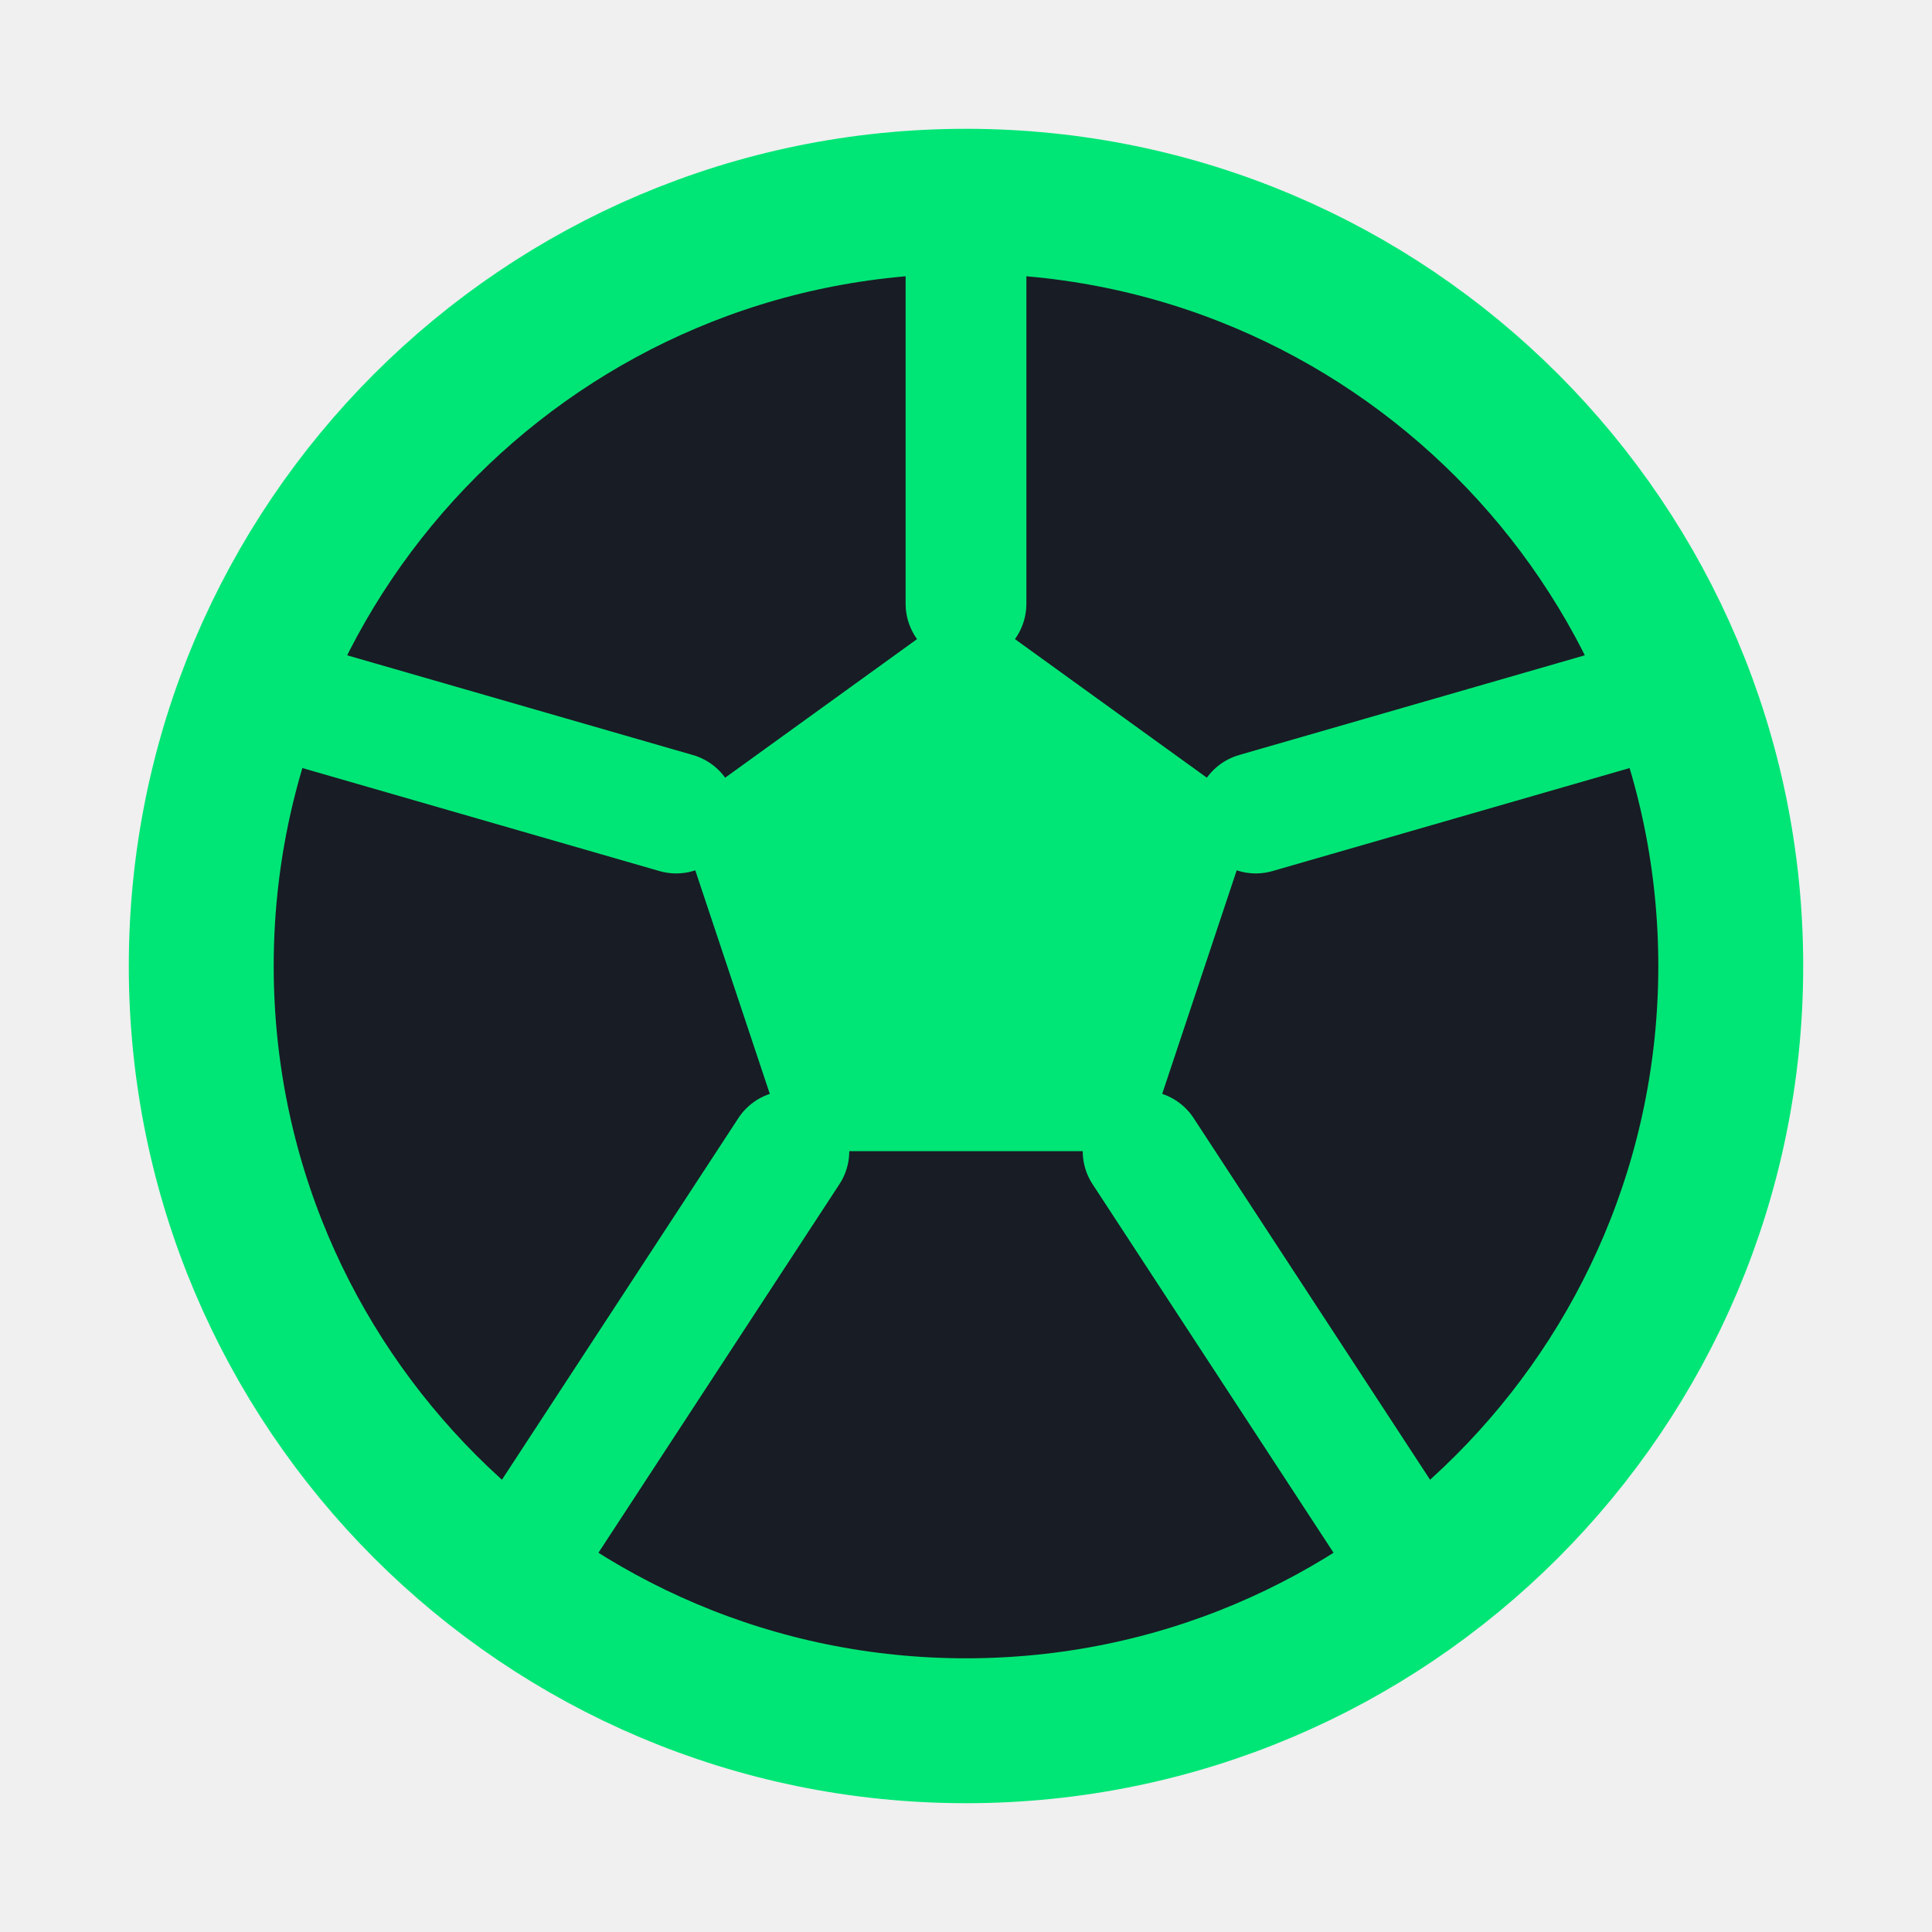
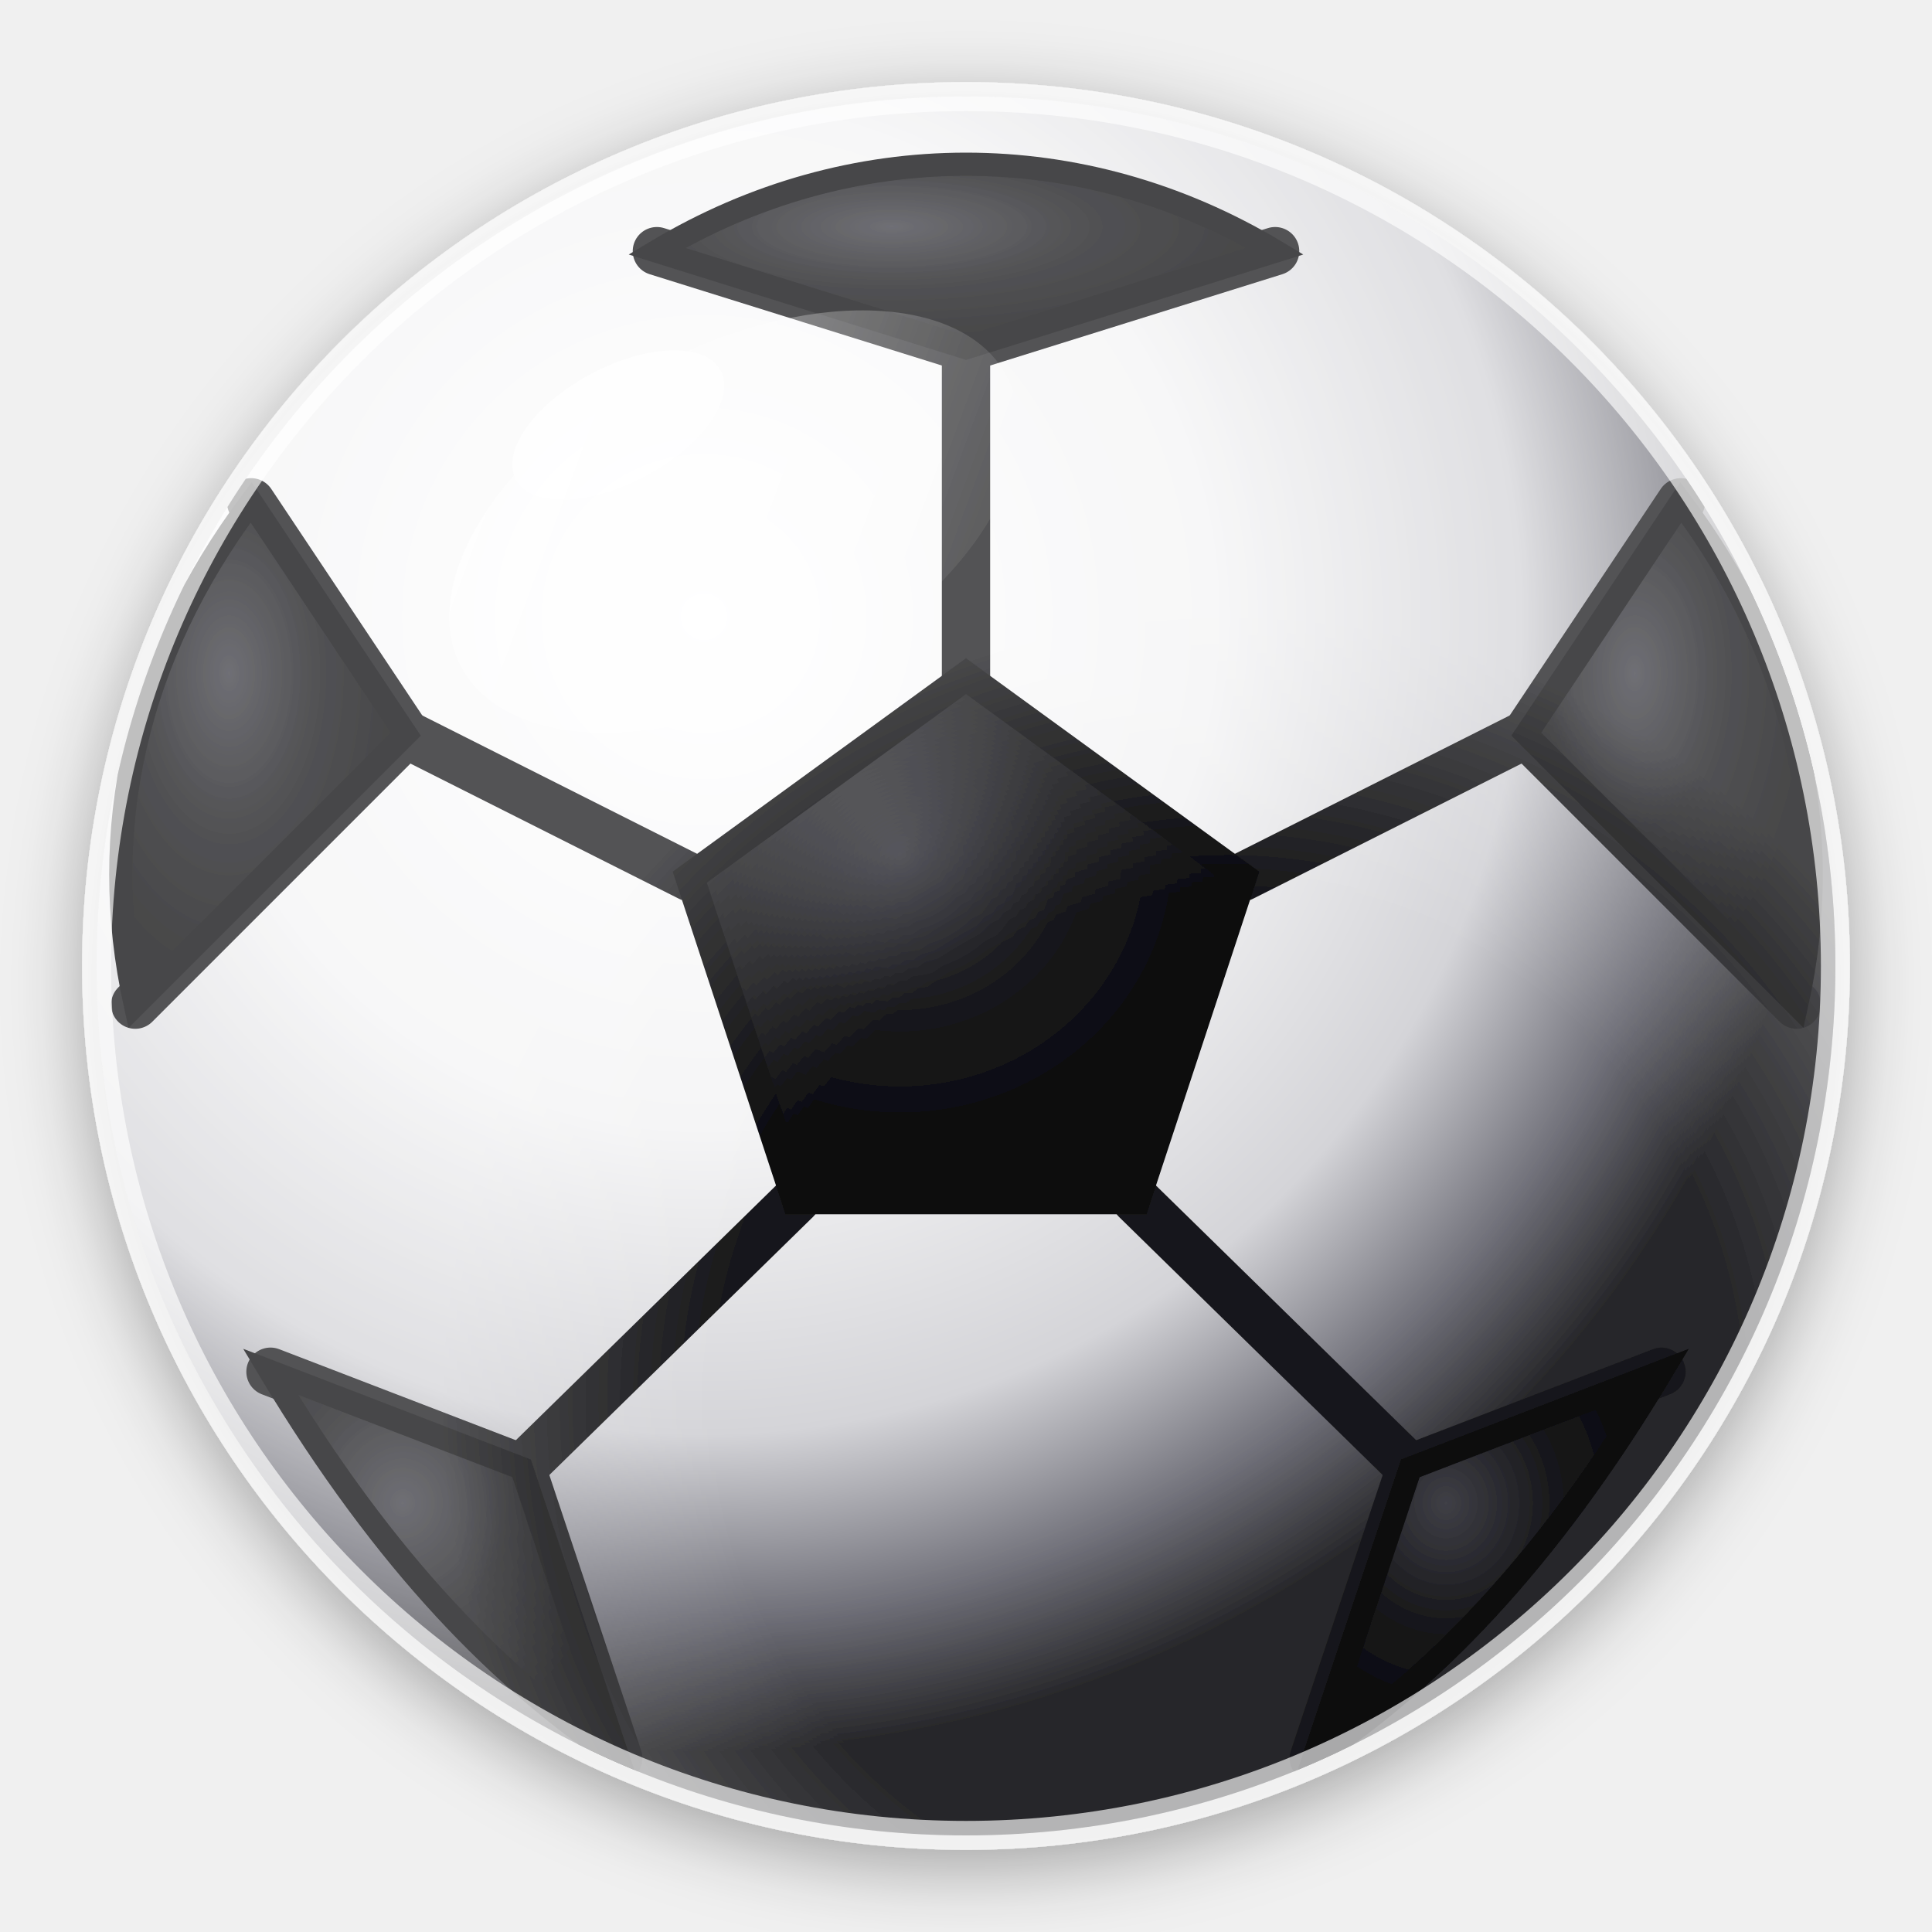
- <svg xmlns="http://www.w3.org/2000/svg" viewBox="0 0 24 24" fill="none">
-   <circle cx="12" cy="12" r="9.5" fill="#181C24" stroke="#00E676" stroke-width="1.8" />
-   <polygon points="12,7.5 15.6,10.1 14.2,14.3 9.8,14.3 8.4,10.1" fill="#00E676" />
-   <path d="M12 2.5V7.5M15.6 10.1L20.8 8.6M14.2 14.3L17.6 19.5M9.8 14.3L6.4 19.5M8.4 10.1L3.2 8.6" stroke="#00E676" stroke-width="1.5" stroke-linecap="round" />
+ <svg xmlns="http://www.w3.org/2000/svg" viewBox="0 0 100 100" fill="none">
+   <defs>
+     <filter id="ballDropShadow" x="-20%" y="-20%" width="140%" height="140%">
+       <feDropShadow dx="0" dy="6" stdDeviation="5" flood-color="#000000" flood-opacity="0.65" />
+       <feDropShadow dx="0" dy="1" stdDeviation="2" flood-color="#000000" flood-opacity="0.35" />
+     </filter>
+     <clipPath id="ballBoundary">
+       <circle cx="50" cy="50" r="45" />
+     </clipPath>
+     <radialGradient id="ballLeather" cx="35%" cy="30%" r="65%">
+       <stop offset="0%" stop-color="#ffffff" />
+       <stop offset="45%" stop-color="#f4f4f5" />
+       <stop offset="72%" stop-color="#d4d4d8" />
+       <stop offset="88%" stop-color="#71717a" />
+       <stop offset="100%" stop-color="#27272a" />
+     </radialGradient>
+     <radialGradient id="patchBlack" cx="38%" cy="34%" r="62%">
+       <stop offset="0%" stop-color="#3f3f46" />
+       <stop offset="50%" stop-color="#18181b" />
+       <stop offset="100%" stop-color="#09090b" />
+     </radialGradient>
+     <linearGradient id="specularGleam" x1="25" y1="10" x2="50" y2="38" gradientUnits="userSpaceOnUse">
+       <stop offset="0%" stop-color="#ffffff" stop-opacity="0.95" />
+       <stop offset="45%" stop-color="#ffffff" stop-opacity="0.35" />
+       <stop offset="100%" stop-color="#ffffff" stop-opacity="0" />
+     </linearGradient>
+     <radialGradient id="rimReflection" cx="65%" cy="75%" r="45%">
+       <stop offset="65%" stop-color="#ffffff" stop-opacity="0" />
+       <stop offset="100%" stop-color="#ffffff" stop-opacity="0.25" />
+     </radialGradient>
+   </defs>
+   <g filter="url(#ballDropShadow)">
+     <g clip-path="url(#ballBoundary)">
+       <circle cx="50" cy="50" r="45" fill="url(#ballLeather)" />
+       <path d="M50 35 L50 18                M64.3 45.4 L79 38                M58.8 62.1 L73 76                M41.2 62.1 L27 76                M35.7 45.4 L21 38" stroke="#18181b" stroke-width="2.5" stroke-linecap="round" stroke-linejoin="round" />
+       <path d="M34 13 L50 18 L66 13                M87 26 L79 38 L93 52                M86 71 L73 76 L68 91                M32 91 L27 76 L14 71                M7 52 L21 38 L13 26" stroke="#18181b" stroke-width="2.5" stroke-linecap="round" stroke-linejoin="round" />
+       <polygon points="50,35 64.3,45.4 58.8,62.1 41.2,62.1 35.7,45.4" fill="url(#patchBlack)" stroke="#09090b" stroke-width="1.5" />
+       <path d="M34 13 C44 7 56 7 66 13 L50 18 Z" fill="url(#patchBlack)" stroke="#09090b" stroke-width="1.2" />
+       <path d="M87 26 C93 34 95 43 93 52 L79 38 Z" fill="url(#patchBlack)" stroke="#09090b" stroke-width="1.2" />
+       <path d="M86 71 C80 81 74 87 68 91 L73 76 Z" fill="url(#patchBlack)" stroke="#09090b" stroke-width="1.2" />
+       <path d="M32 91 C26 87 20 81 14 71 L27 76 Z" fill="url(#patchBlack)" stroke="#09090b" stroke-width="1.2" />
+       <path d="M7 52 C5 43 7 34 13 26 L21 38 Z" fill="url(#patchBlack)" stroke="#09090b" stroke-width="1.2" />
+       <circle cx="50" cy="50" r="45" fill="url(#rimReflection)" />
+       <ellipse cx="38" cy="27" rx="16" ry="9" transform="rotate(-28 38 27)" fill="url(#specularGleam)" />
+       <ellipse cx="32" cy="22" rx="6" ry="3" transform="rotate(-28 32 22)" fill="#ffffff" opacity="0.75" />
+     </g>
+     <circle cx="50" cy="50" r="45" stroke="#ffffff" stroke-opacity="0.65" stroke-width="1.5" fill="none" />
+   </g>
</svg>
